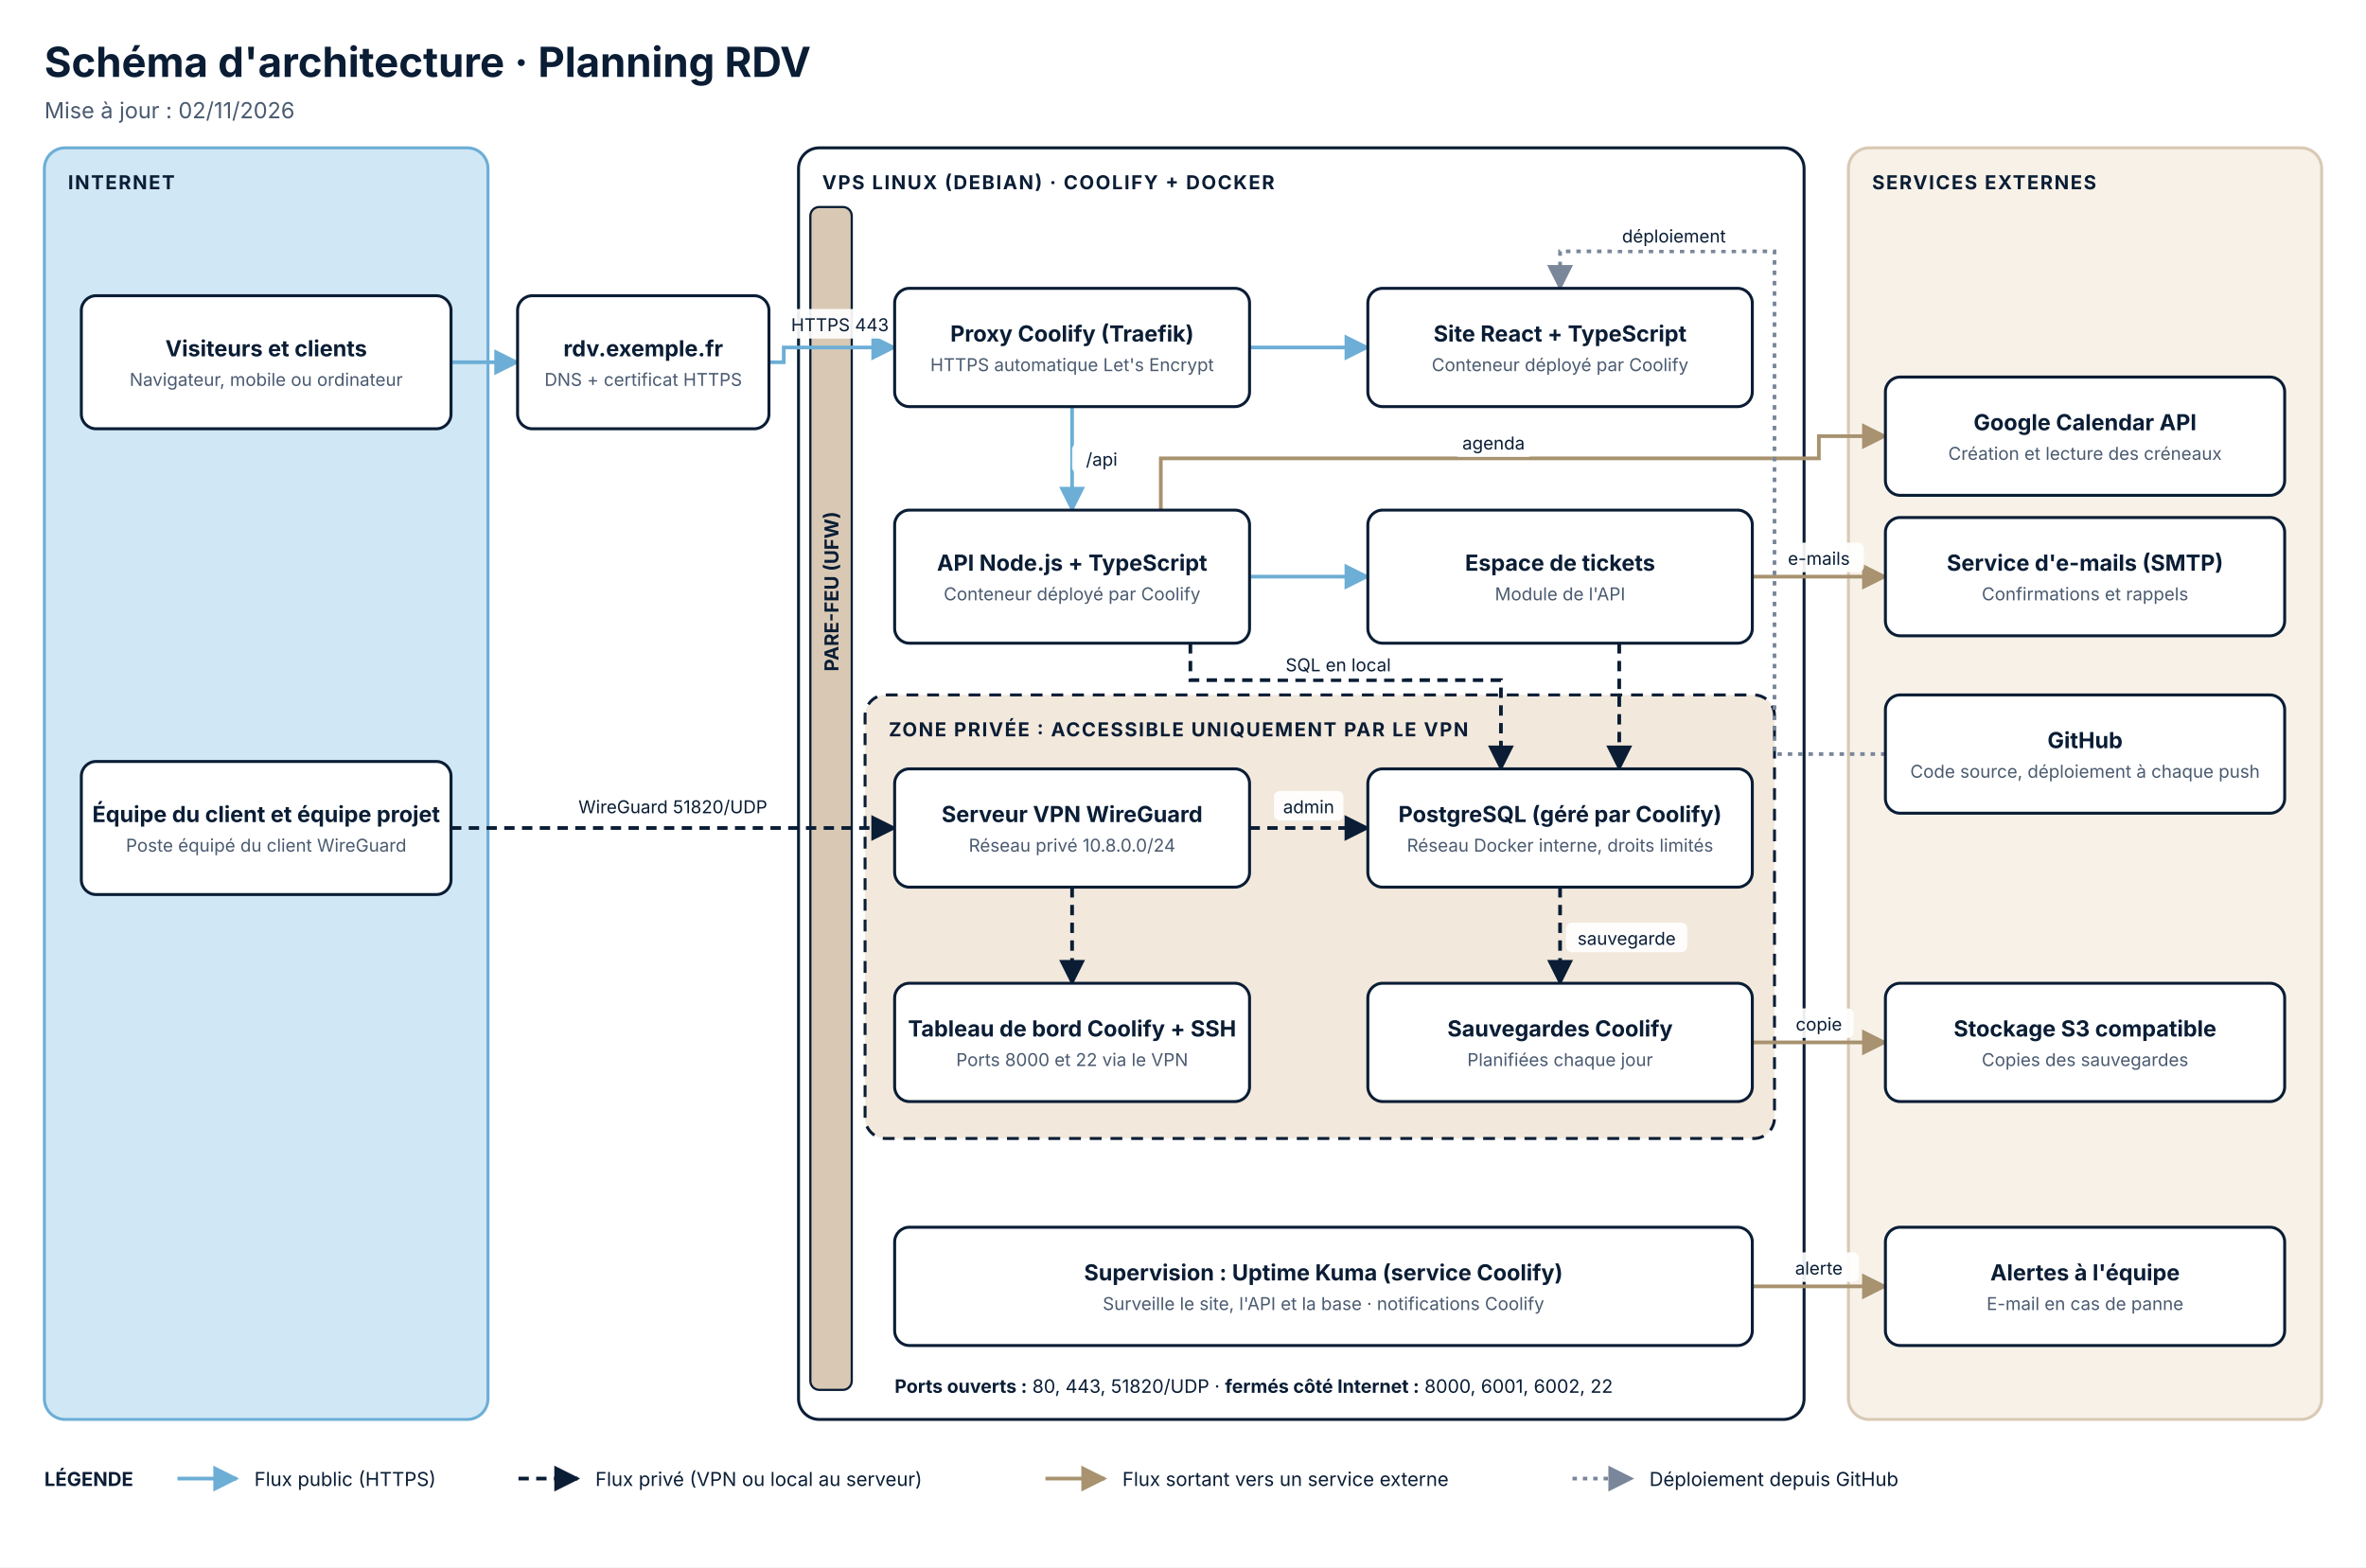
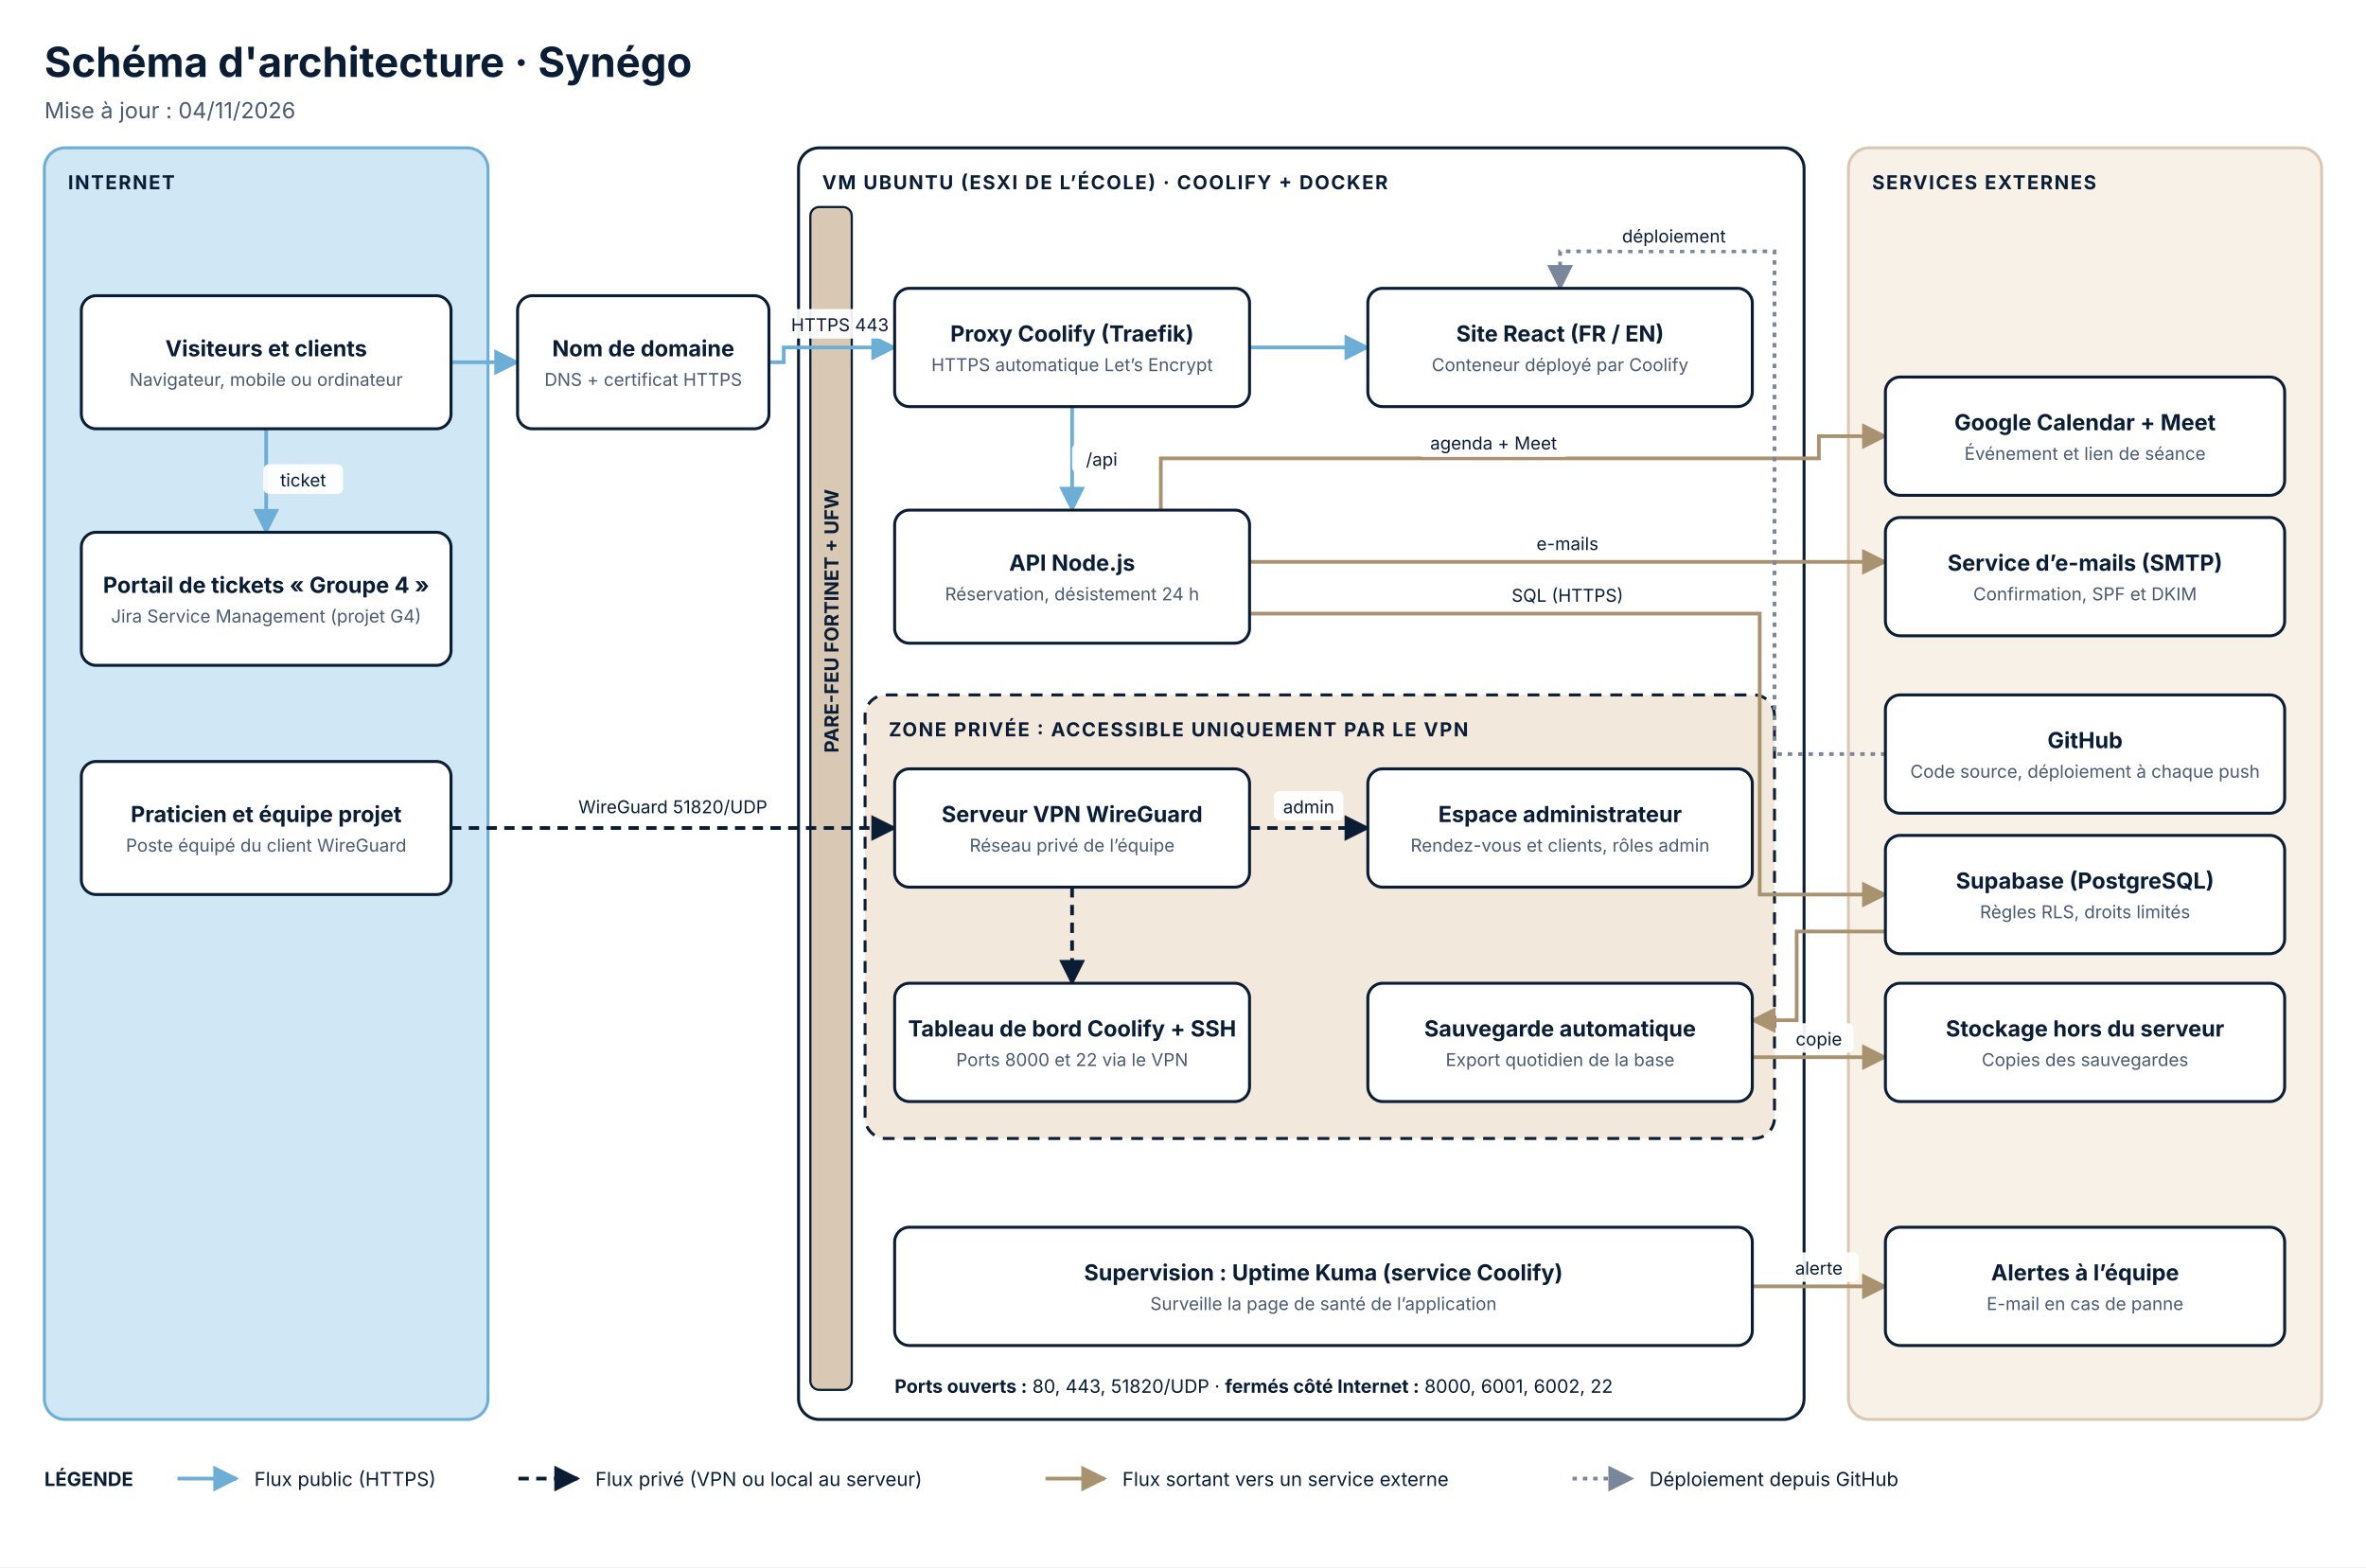
<svg xmlns="http://www.w3.org/2000/svg" width="1600" height="1060" viewBox="0 0 1600 1060" font-family="Inter, DejaVu Sans, sans-serif">
  <defs>
    <marker id="a_pub" viewBox="0 0 10 10" refX="9" refY="5" markerWidth="7" markerHeight="7" orient="auto-start-reverse">
      <path d="M0,0 L10,5 L0,10 z" fill="#6CAED6" />
    </marker>
    <marker id="a_priv" viewBox="0 0 10 10" refX="9" refY="5" markerWidth="7" markerHeight="7" orient="auto-start-reverse">
      <path d="M0,0 L10,5 L0,10 z" fill="#0A1D35" />
    </marker>
    <marker id="a_out" viewBox="0 0 10 10" refX="9" refY="5" markerWidth="7" markerHeight="7" orient="auto-start-reverse">
      <path d="M0,0 L10,5 L0,10 z" fill="#A8926F" />
    </marker>
    <marker id="a_dep" viewBox="0 0 10 10" refX="9" refY="5" markerWidth="7" markerHeight="7" orient="auto-start-reverse">
      <path d="M0,0 L10,5 L0,10 z" fill="#7A8699" />
    </marker>
  </defs>
  <rect width="1600" height="1060" fill="#FFFFFF" />
-   <text x="30" y="52" font-size="28" font-weight="700" fill="#0A1D35">Schéma d'architecture · Planning RDV</text>
-   <text x="30" y="80" font-size="15" fill="#4A5A70">Mise à jour : 02/11/2026</text>
+   <text x="30" y="52" font-size="28" font-weight="700" fill="#0A1D35">Schéma d'architecture · Synégo</text>
+   <text x="30" y="80" font-size="15" fill="#4A5A70">Mise à jour : 04/11/2026</text>
  <rect x="30" y="100" width="300" height="860" rx="14" fill="#D0E7F5" stroke="#6CAED6" stroke-width="2" />
  <text x="46" y="128" font-size="13" font-weight="700" letter-spacing="1" fill="#0A1D35">INTERNET</text>
  <rect x="540" y="100" width="680" height="860" rx="14" fill="#FFFFFF" stroke="#0A1D35" stroke-width="2" />
-   <text x="556" y="128" font-size="13" font-weight="700" letter-spacing="1" fill="#0A1D35">VPS LINUX (DEBIAN) · COOLIFY + DOCKER</text>
+   <text x="556" y="128" font-size="13" font-weight="700" letter-spacing="1" fill="#0A1D35">VM UBUNTU (ESXI DE L’ÉCOLE) · COOLIFY + DOCKER</text>
  <rect x="585" y="470" width="615" height="300" rx="14" fill="#F2E8DC" stroke="#0A1D35" stroke-width="2" stroke-dasharray="8,6" />
  <text x="601" y="498" font-size="13" font-weight="700" letter-spacing="1" fill="#0A1D35">ZONE PRIVÉE : ACCESSIBLE UNIQUEMENT PAR LE VPN</text>
  <rect x="1250" y="100" width="320" height="860" rx="14" fill="#F7F1E8" stroke="#D9C9B4" stroke-width="2" />
  <text x="1266" y="128" font-size="13" font-weight="700" letter-spacing="1" fill="#0A1D35">SERVICES EXTERNES</text>
  <rect x="548" y="140" width="28" height="800" rx="6" fill="#D9C9B4" stroke="#0A1D35" stroke-width="1.5" />
-   <text transform="translate(567,400) rotate(-90)" text-anchor="middle" font-size="13" font-weight="700" fill="#0A1D35">PARE-FEU (UFW)</text>
+   <text transform="translate(567,420) rotate(-90)" text-anchor="middle" font-size="13" font-weight="700" fill="#0A1D35">PARE-FEU FORTINET + UFW</text>
  <text x="605" y="942" font-size="12.5" fill="#0A1D35">
    <tspan font-weight="700">Ports ouverts :</tspan> 80, 443, 51820/UDP · <tspan font-weight="700">fermés côté Internet :</tspan> 8000, 6001, 6002, 22</text>
  <polyline points="305,245 350,245" fill="none" stroke="#6CAED6" stroke-width="2.5" marker-end="url(#a_pub)" />
+   <polyline points="180,290 180,360" fill="none" stroke="#6CAED6" stroke-width="2.5" marker-end="url(#a_pub)" />
+   <rect x="178.0" y="314" width="54" height="20" rx="4" fill="#FFFFFF" opacity="0.92" />
+   <text x="205" y="329" text-anchor="middle" font-size="12" fill="#0A1D35">ticket</text>
  <polyline points="520,245 530,245 530,235 605,235" fill="none" stroke="#6CAED6" stroke-width="2.5" marker-end="url(#a_pub)" />
  <rect x="530.5" y="209" width="75" height="20" rx="4" fill="#FFFFFF" opacity="0.92" />
  <text x="568" y="224" text-anchor="middle" font-size="12" fill="#0A1D35">HTTPS 443</text>
  <polyline points="845,235 925,235" fill="none" stroke="#6CAED6" stroke-width="2.5" marker-end="url(#a_pub)" />
  <polyline points="725,275 725,345" fill="none" stroke="#6CAED6" stroke-width="2.5" marker-end="url(#a_pub)" />
  <rect x="725.0" y="300" width="40" height="20" rx="4" fill="#FFFFFF" opacity="0.92" />
  <text x="745" y="315" text-anchor="middle" font-size="12" fill="#0A1D35">/api</text>
-   <polyline points="845,390 925,390" fill="none" stroke="#6CAED6" stroke-width="2.5" marker-end="url(#a_pub)" />
-   <polyline points="805,435 805,460 1015,460 1015,520" fill="none" stroke="#0A1D35" stroke-width="2.5" stroke-dasharray="7,5" marker-end="url(#a_priv)" />
-   <rect x="857.0" y="439" width="96" height="20" rx="4" fill="#FFFFFF" opacity="0.92" />
-   <text x="905" y="454" text-anchor="middle" font-size="12" fill="#0A1D35">SQL en local</text>
-   <polyline points="1095,435 1095,520" fill="none" stroke="#0A1D35" stroke-width="2.5" stroke-dasharray="7,5" marker-end="url(#a_priv)" />
  <polyline points="305,560 605,560" fill="none" stroke="#0A1D35" stroke-width="2.5" stroke-dasharray="7,5" marker-end="url(#a_priv)" />
  <rect x="382.5" y="535" width="145" height="20" rx="4" fill="#FFFFFF" opacity="0.92" />
  <text x="455" y="550" text-anchor="middle" font-size="12" fill="#0A1D35">WireGuard 51820/UDP</text>
  <polyline points="845,560 925,560" fill="none" stroke="#0A1D35" stroke-width="2.5" stroke-dasharray="7,5" marker-end="url(#a_priv)" />
  <rect x="861.5" y="535" width="47" height="20" rx="4" fill="#FFFFFF" opacity="0.92" />
  <text x="885" y="550" text-anchor="middle" font-size="12" fill="#0A1D35">admin</text>
  <polyline points="725,600 725,665" fill="none" stroke="#0A1D35" stroke-width="2.5" stroke-dasharray="7,5" marker-end="url(#a_priv)" />
-   <polyline points="1055,600 1055,665" fill="none" stroke="#0A1D35" stroke-width="2.5" stroke-dasharray="7,5" marker-end="url(#a_priv)" />
-   <rect x="1059.0" y="624" width="82" height="20" rx="4" fill="#FFFFFF" opacity="0.92" />
-   <text x="1100" y="639" text-anchor="middle" font-size="12" fill="#0A1D35">sauvegarde</text>
  <polyline points="785,345 785,310 1230,310 1230,295 1275,295" fill="none" stroke="#A8926F" stroke-width="2.5" marker-end="url(#a_out)" />
-   <rect x="983.0" y="289" width="54" height="20" rx="4" fill="#FFFFFF" opacity="0.92" />
-   <text x="1010" y="304" text-anchor="middle" font-size="12" fill="#0A1D35">agenda</text>
-   <polyline points="1185,390 1275,390" fill="none" stroke="#A8926F" stroke-width="2.5" marker-end="url(#a_out)" />
-   <rect x="1199.5" y="367" width="61" height="20" rx="4" fill="#FFFFFF" opacity="0.92" />
-   <text x="1230" y="382" text-anchor="middle" font-size="12" fill="#0A1D35">e-mails</text>
-   <polyline points="1185,705 1275,705" fill="none" stroke="#A8926F" stroke-width="2.5" marker-end="url(#a_out)" />
-   <rect x="1206.5" y="682" width="47" height="20" rx="4" fill="#FFFFFF" opacity="0.92" />
-   <text x="1230" y="697" text-anchor="middle" font-size="12" fill="#0A1D35">copie</text>
+   <rect x="958.5" y="289" width="103" height="20" rx="4" fill="#FFFFFF" opacity="0.92" />
+   <text x="1010" y="304" text-anchor="middle" font-size="12" fill="#0A1D35">agenda + Meet</text>
+   <polyline points="845,380 1275,380" fill="none" stroke="#A8926F" stroke-width="2.5" marker-end="url(#a_out)" />
+   <rect x="1029.5" y="357" width="61" height="20" rx="4" fill="#FFFFFF" opacity="0.92" />
+   <text x="1060" y="372" text-anchor="middle" font-size="12" fill="#0A1D35">e-mails</text>
+   <polyline points="845,415 1190,415 1190,605 1275,605" fill="none" stroke="#A8926F" stroke-width="2.5" marker-end="url(#a_out)" />
+   <rect x="1015.5" y="392" width="89" height="20" rx="4" fill="#FFFFFF" opacity="0.92" />
+   <text x="1060" y="407" text-anchor="middle" font-size="12" fill="#0A1D35">SQL (HTTPS)</text>
+   <polyline points="1275,630 1215,630 1215,690 1185,690" fill="none" stroke="#A8926F" stroke-width="2.5" marker-end="url(#a_out)" />
+   <polyline points="1185,715 1275,715" fill="none" stroke="#A8926F" stroke-width="2.5" marker-end="url(#a_out)" />
+   <rect x="1206.5" y="692" width="47" height="20" rx="4" fill="#FFFFFF" opacity="0.92" />
+   <text x="1230" y="707" text-anchor="middle" font-size="12" fill="#0A1D35">copie</text>
  <polyline points="1185,870 1275,870" fill="none" stroke="#A8926F" stroke-width="2.5" marker-end="url(#a_out)" />
  <rect x="1203.0" y="847" width="54" height="20" rx="4" fill="#FFFFFF" opacity="0.92" />
  <text x="1230" y="862" text-anchor="middle" font-size="12" fill="#0A1D35">alerte</text>
  <polyline points="1275,510 1200,510 1200,170 1055,170 1055,195" fill="none" stroke="#7A8699" stroke-width="2.5" stroke-dasharray="3,4" marker-end="url(#a_dep)" />
  <rect x="1087.5" y="149" width="89" height="20" rx="4" fill="#FFFFFF" opacity="0.92" />
  <text x="1132" y="164" text-anchor="middle" font-size="12" fill="#0A1D35">déploiement</text>
  <rect x="55" y="200" width="250" height="90" rx="10" fill="#FFFFFF" stroke="#0A1D35" stroke-width="2" />
  <text x="180.0" y="241.0" text-anchor="middle" font-size="15" font-weight="700" fill="#0A1D35">Visiteurs et clients</text>
  <text x="180.0" y="261.0" text-anchor="middle" font-size="12" fill="#4A5A70">Navigateur, mobile ou ordinateur</text>
+   <rect x="55" y="360" width="250" height="90" rx="10" fill="#FFFFFF" stroke="#0A1D35" stroke-width="2" />
+   <text x="180.0" y="401.0" text-anchor="middle" font-size="15" font-weight="700" fill="#0A1D35">Portail de tickets « Groupe 4 »</text>
+   <text x="180.0" y="421.0" text-anchor="middle" font-size="12" fill="#4A5A70">Jira Service Management (projet G4)</text>
  <rect x="55" y="515" width="250" height="90" rx="10" fill="#FFFFFF" stroke="#0A1D35" stroke-width="2" />
-   <text x="180.0" y="556.0" text-anchor="middle" font-size="15" font-weight="700" fill="#0A1D35">Équipe du client et équipe projet</text>
+   <text x="180.0" y="556.0" text-anchor="middle" font-size="15" font-weight="700" fill="#0A1D35">Praticien et équipe projet</text>
  <text x="180.0" y="576.0" text-anchor="middle" font-size="12" fill="#4A5A70">Poste équipé du client WireGuard</text>
  <rect x="350" y="200" width="170" height="90" rx="10" fill="#FFFFFF" stroke="#0A1D35" stroke-width="2" />
-   <text x="435.0" y="241.0" text-anchor="middle" font-size="15" font-weight="700" fill="#0A1D35">rdv.exemple.fr</text>
+   <text x="435.0" y="241.0" text-anchor="middle" font-size="15" font-weight="700" fill="#0A1D35">Nom de domaine</text>
  <text x="435.0" y="261.0" text-anchor="middle" font-size="12" fill="#4A5A70">DNS + certificat HTTPS</text>
  <rect x="605" y="195" width="240" height="80" rx="10" fill="#FFFFFF" stroke="#0A1D35" stroke-width="2" />
  <text x="725.0" y="231.0" text-anchor="middle" font-size="15" font-weight="700" fill="#0A1D35">Proxy Coolify (Traefik)</text>
-   <text x="725.0" y="251.0" text-anchor="middle" font-size="12" fill="#4A5A70">HTTPS automatique Let's Encrypt</text>
+   <text x="725.0" y="251.0" text-anchor="middle" font-size="12" fill="#4A5A70">HTTPS automatique Let’s Encrypt</text>
  <rect x="925" y="195" width="260" height="80" rx="10" fill="#FFFFFF" stroke="#0A1D35" stroke-width="2" />
-   <text x="1055.0" y="231.0" text-anchor="middle" font-size="15" font-weight="700" fill="#0A1D35">Site React + TypeScript</text>
+   <text x="1055.0" y="231.0" text-anchor="middle" font-size="15" font-weight="700" fill="#0A1D35">Site React (FR / EN)</text>
  <text x="1055.0" y="251.0" text-anchor="middle" font-size="12" fill="#4A5A70">Conteneur déployé par Coolify</text>
  <rect x="605" y="345" width="240" height="90" rx="10" fill="#FFFFFF" stroke="#0A1D35" stroke-width="2" />
-   <text x="725.0" y="386.0" text-anchor="middle" font-size="15" font-weight="700" fill="#0A1D35">API Node.js + TypeScript</text>
-   <text x="725.0" y="406.0" text-anchor="middle" font-size="12" fill="#4A5A70">Conteneur déployé par Coolify</text>
-   <rect x="925" y="345" width="260" height="90" rx="10" fill="#FFFFFF" stroke="#0A1D35" stroke-width="2" />
-   <text x="1055.0" y="386.0" text-anchor="middle" font-size="15" font-weight="700" fill="#0A1D35">Espace de tickets</text>
-   <text x="1055.0" y="406.0" text-anchor="middle" font-size="12" fill="#4A5A70">Module de l'API</text>
+   <text x="725.0" y="386.0" text-anchor="middle" font-size="15" font-weight="700" fill="#0A1D35">API Node.js</text>
+   <text x="725.0" y="406.0" text-anchor="middle" font-size="12" fill="#4A5A70">Réservation, désistement 24 h</text>
  <rect x="605" y="520" width="240" height="80" rx="10" fill="#FFFFFF" stroke="#0A1D35" stroke-width="2" />
  <text x="725.0" y="556.0" text-anchor="middle" font-size="15" font-weight="700" fill="#0A1D35">Serveur VPN WireGuard</text>
-   <text x="725.0" y="576.0" text-anchor="middle" font-size="12" fill="#4A5A70">Réseau privé 10.8.0.0/24</text>
+   <text x="725.0" y="576.0" text-anchor="middle" font-size="12" fill="#4A5A70">Réseau privé de l’équipe</text>
  <rect x="925" y="520" width="260" height="80" rx="10" fill="#FFFFFF" stroke="#0A1D35" stroke-width="2" />
-   <text x="1055.0" y="556.0" text-anchor="middle" font-size="15" font-weight="700" fill="#0A1D35">PostgreSQL (géré par Coolify)</text>
-   <text x="1055.0" y="576.0" text-anchor="middle" font-size="12" fill="#4A5A70">Réseau Docker interne, droits limités</text>
+   <text x="1055.0" y="556.0" text-anchor="middle" font-size="15" font-weight="700" fill="#0A1D35">Espace administrateur</text>
+   <text x="1055.0" y="576.0" text-anchor="middle" font-size="12" fill="#4A5A70">Rendez-vous et clients, rôles admin</text>
  <rect x="605" y="665" width="240" height="80" rx="10" fill="#FFFFFF" stroke="#0A1D35" stroke-width="2" />
  <text x="725.0" y="701.0" text-anchor="middle" font-size="15" font-weight="700" fill="#0A1D35">Tableau de bord Coolify + SSH</text>
  <text x="725.0" y="721.0" text-anchor="middle" font-size="12" fill="#4A5A70">Ports 8000 et 22 via le VPN</text>
  <rect x="925" y="665" width="260" height="80" rx="10" fill="#FFFFFF" stroke="#0A1D35" stroke-width="2" />
-   <text x="1055.0" y="701.0" text-anchor="middle" font-size="15" font-weight="700" fill="#0A1D35">Sauvegardes Coolify</text>
-   <text x="1055.0" y="721.0" text-anchor="middle" font-size="12" fill="#4A5A70">Planifiées chaque jour</text>
+   <text x="1055.0" y="701.0" text-anchor="middle" font-size="15" font-weight="700" fill="#0A1D35">Sauvegarde automatique</text>
+   <text x="1055.0" y="721.0" text-anchor="middle" font-size="12" fill="#4A5A70">Export quotidien de la base</text>
  <rect x="605" y="830" width="580" height="80" rx="10" fill="#FFFFFF" stroke="#0A1D35" stroke-width="2" />
  <text x="895.0" y="866.0" text-anchor="middle" font-size="15" font-weight="700" fill="#0A1D35">Supervision : Uptime Kuma (service Coolify)</text>
-   <text x="895.0" y="886.0" text-anchor="middle" font-size="12" fill="#4A5A70">Surveille le site, l'API et la base · notifications Coolify</text>
+   <text x="895.0" y="886.0" text-anchor="middle" font-size="12" fill="#4A5A70">Surveille la page de santé de l’application</text>
  <rect x="1275" y="255" width="270" height="80" rx="10" fill="#FFFFFF" stroke="#0A1D35" stroke-width="2" />
-   <text x="1410.0" y="291.0" text-anchor="middle" font-size="15" font-weight="700" fill="#0A1D35">Google Calendar API</text>
-   <text x="1410.0" y="311.0" text-anchor="middle" font-size="12" fill="#4A5A70">Création et lecture des créneaux</text>
+   <text x="1410.0" y="291.0" text-anchor="middle" font-size="15" font-weight="700" fill="#0A1D35">Google Calendar + Meet</text>
+   <text x="1410.0" y="311.0" text-anchor="middle" font-size="12" fill="#4A5A70">Événement et lien de séance</text>
  <rect x="1275" y="350" width="270" height="80" rx="10" fill="#FFFFFF" stroke="#0A1D35" stroke-width="2" />
-   <text x="1410.0" y="386.0" text-anchor="middle" font-size="15" font-weight="700" fill="#0A1D35">Service d'e-mails (SMTP)</text>
-   <text x="1410.0" y="406.0" text-anchor="middle" font-size="12" fill="#4A5A70">Confirmations et rappels</text>
-   <rect x="1275" y="665" width="270" height="80" rx="10" fill="#FFFFFF" stroke="#0A1D35" stroke-width="2" />
-   <text x="1410.0" y="701.0" text-anchor="middle" font-size="15" font-weight="700" fill="#0A1D35">Stockage S3 compatible</text>
-   <text x="1410.0" y="721.0" text-anchor="middle" font-size="12" fill="#4A5A70">Copies des sauvegardes</text>
-   <rect x="1275" y="830" width="270" height="80" rx="10" fill="#FFFFFF" stroke="#0A1D35" stroke-width="2" />
-   <text x="1410.0" y="866.0" text-anchor="middle" font-size="15" font-weight="700" fill="#0A1D35">Alertes à l'équipe</text>
-   <text x="1410.0" y="886.0" text-anchor="middle" font-size="12" fill="#4A5A70">E-mail en cas de panne</text>
+   <text x="1410.0" y="386.0" text-anchor="middle" font-size="15" font-weight="700" fill="#0A1D35">Service d’e-mails (SMTP)</text>
+   <text x="1410.0" y="406.0" text-anchor="middle" font-size="12" fill="#4A5A70">Confirmation, SPF et DKIM</text>
  <rect x="1275" y="470" width="270" height="80" rx="10" fill="#FFFFFF" stroke="#0A1D35" stroke-width="2" />
  <text x="1410.0" y="506.0" text-anchor="middle" font-size="15" font-weight="700" fill="#0A1D35">GitHub</text>
  <text x="1410.0" y="526.0" text-anchor="middle" font-size="12" fill="#4A5A70">Code source, déploiement à chaque push</text>
+   <rect x="1275" y="565" width="270" height="80" rx="10" fill="#FFFFFF" stroke="#0A1D35" stroke-width="2" />
+   <text x="1410.0" y="601.0" text-anchor="middle" font-size="15" font-weight="700" fill="#0A1D35">Supabase (PostgreSQL)</text>
+   <text x="1410.0" y="621.0" text-anchor="middle" font-size="12" fill="#4A5A70">Règles RLS, droits limités</text>
+   <rect x="1275" y="665" width="270" height="80" rx="10" fill="#FFFFFF" stroke="#0A1D35" stroke-width="2" />
+   <text x="1410.0" y="701.0" text-anchor="middle" font-size="15" font-weight="700" fill="#0A1D35">Stockage hors du serveur</text>
+   <text x="1410.0" y="721.0" text-anchor="middle" font-size="12" fill="#4A5A70">Copies des sauvegardes</text>
+   <rect x="1275" y="830" width="270" height="80" rx="10" fill="#FFFFFF" stroke="#0A1D35" stroke-width="2" />
+   <text x="1410.0" y="866.0" text-anchor="middle" font-size="15" font-weight="700" fill="#0A1D35">Alertes à l’équipe</text>
+   <text x="1410.0" y="886.0" text-anchor="middle" font-size="12" fill="#4A5A70">E-mail en cas de panne</text>
  <text x="30" y="1005" font-size="13" font-weight="700" fill="#0A1D35">LÉGENDE</text>
  <line x1="120" y1="1000" x2="160" y2="1000" stroke="#6CAED6" stroke-width="2.5" marker-end="url(#a_pub)" />
  <text x="172" y="1005" font-size="13" fill="#0A1D35">Flux public (HTTPS)</text>
  <line x1="350.6" y1="1000" x2="390.6" y2="1000" stroke="#0A1D35" stroke-width="2.5" stroke-dasharray="7,5" marker-end="url(#a_priv)" />
  <text x="402.6" y="1005" font-size="13" fill="#0A1D35">Flux privé (VPN ou local au serveur)</text>
  <line x1="707.0" y1="1000" x2="747.0" y2="1000" stroke="#A8926F" stroke-width="2.5" marker-end="url(#a_out)" />
  <text x="759.0" y="1005" font-size="13" fill="#0A1D35">Flux sortant vers un service externe</text>
  <line x1="1063.4" y1="1000" x2="1103.4" y2="1000" stroke="#7A8699" stroke-width="2.5" stroke-dasharray="3,4" marker-end="url(#a_dep)" />
  <text x="1115.4" y="1005" font-size="13" fill="#0A1D35">Déploiement depuis GitHub</text>
</svg>
